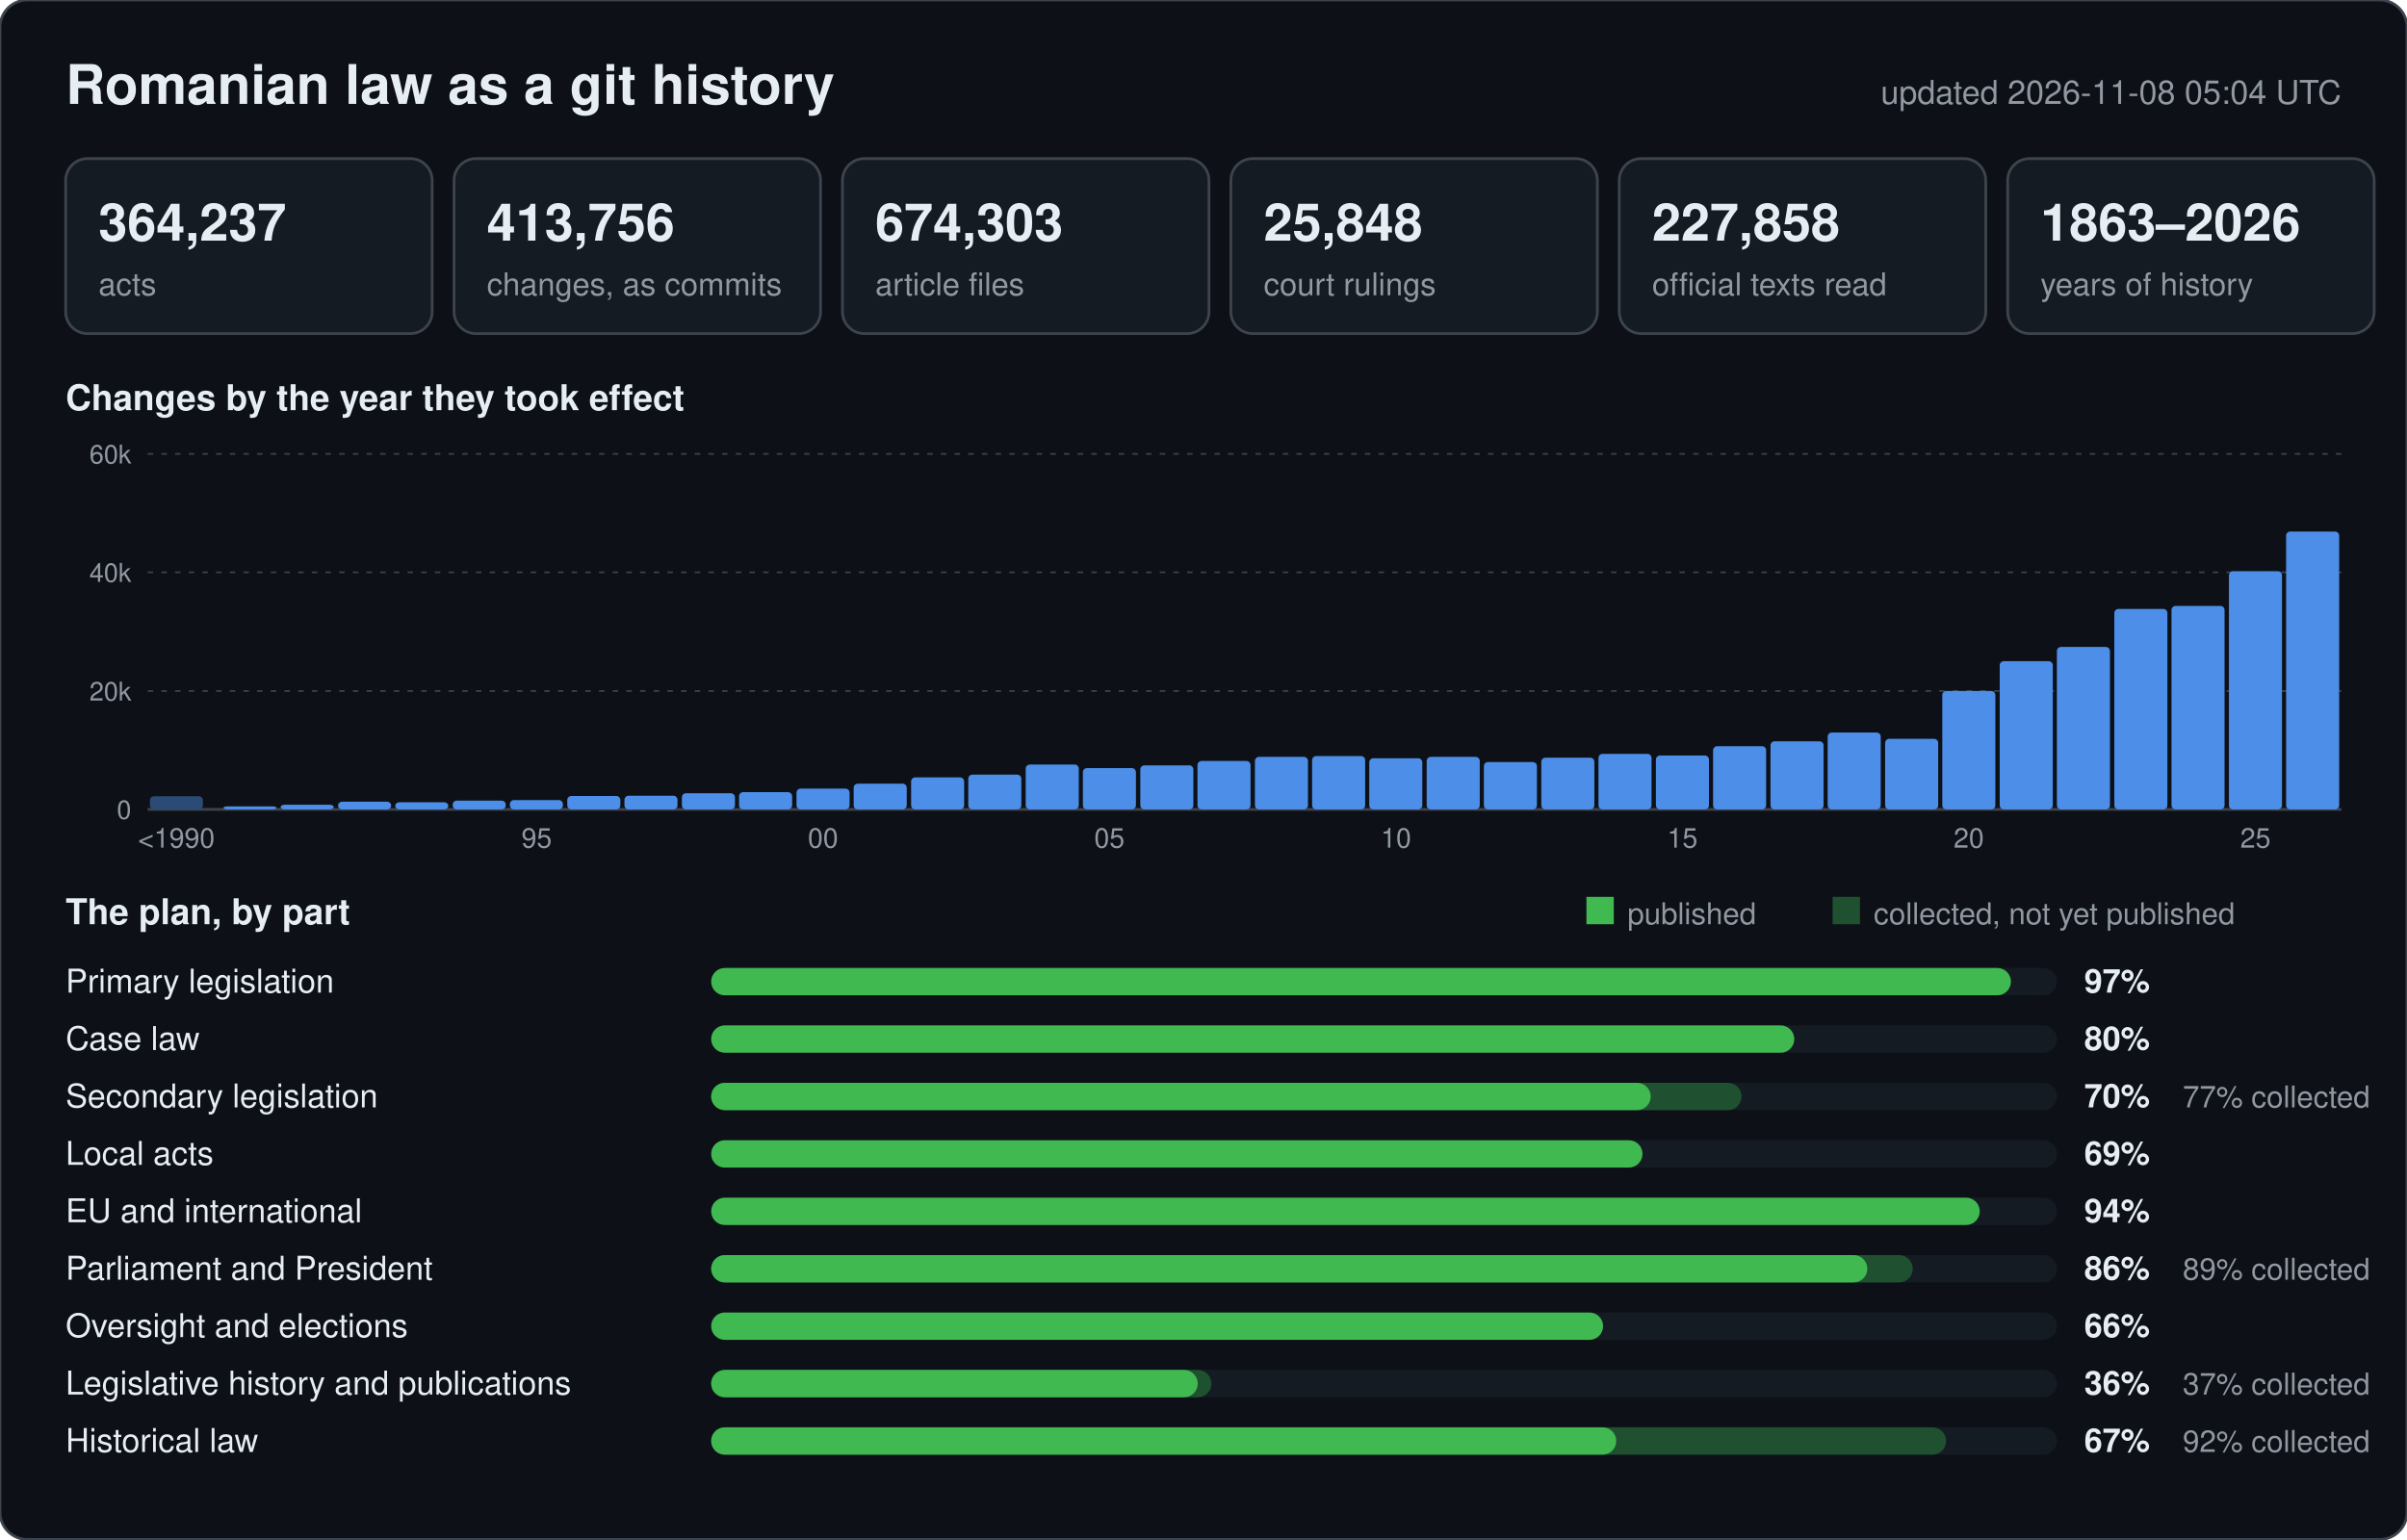
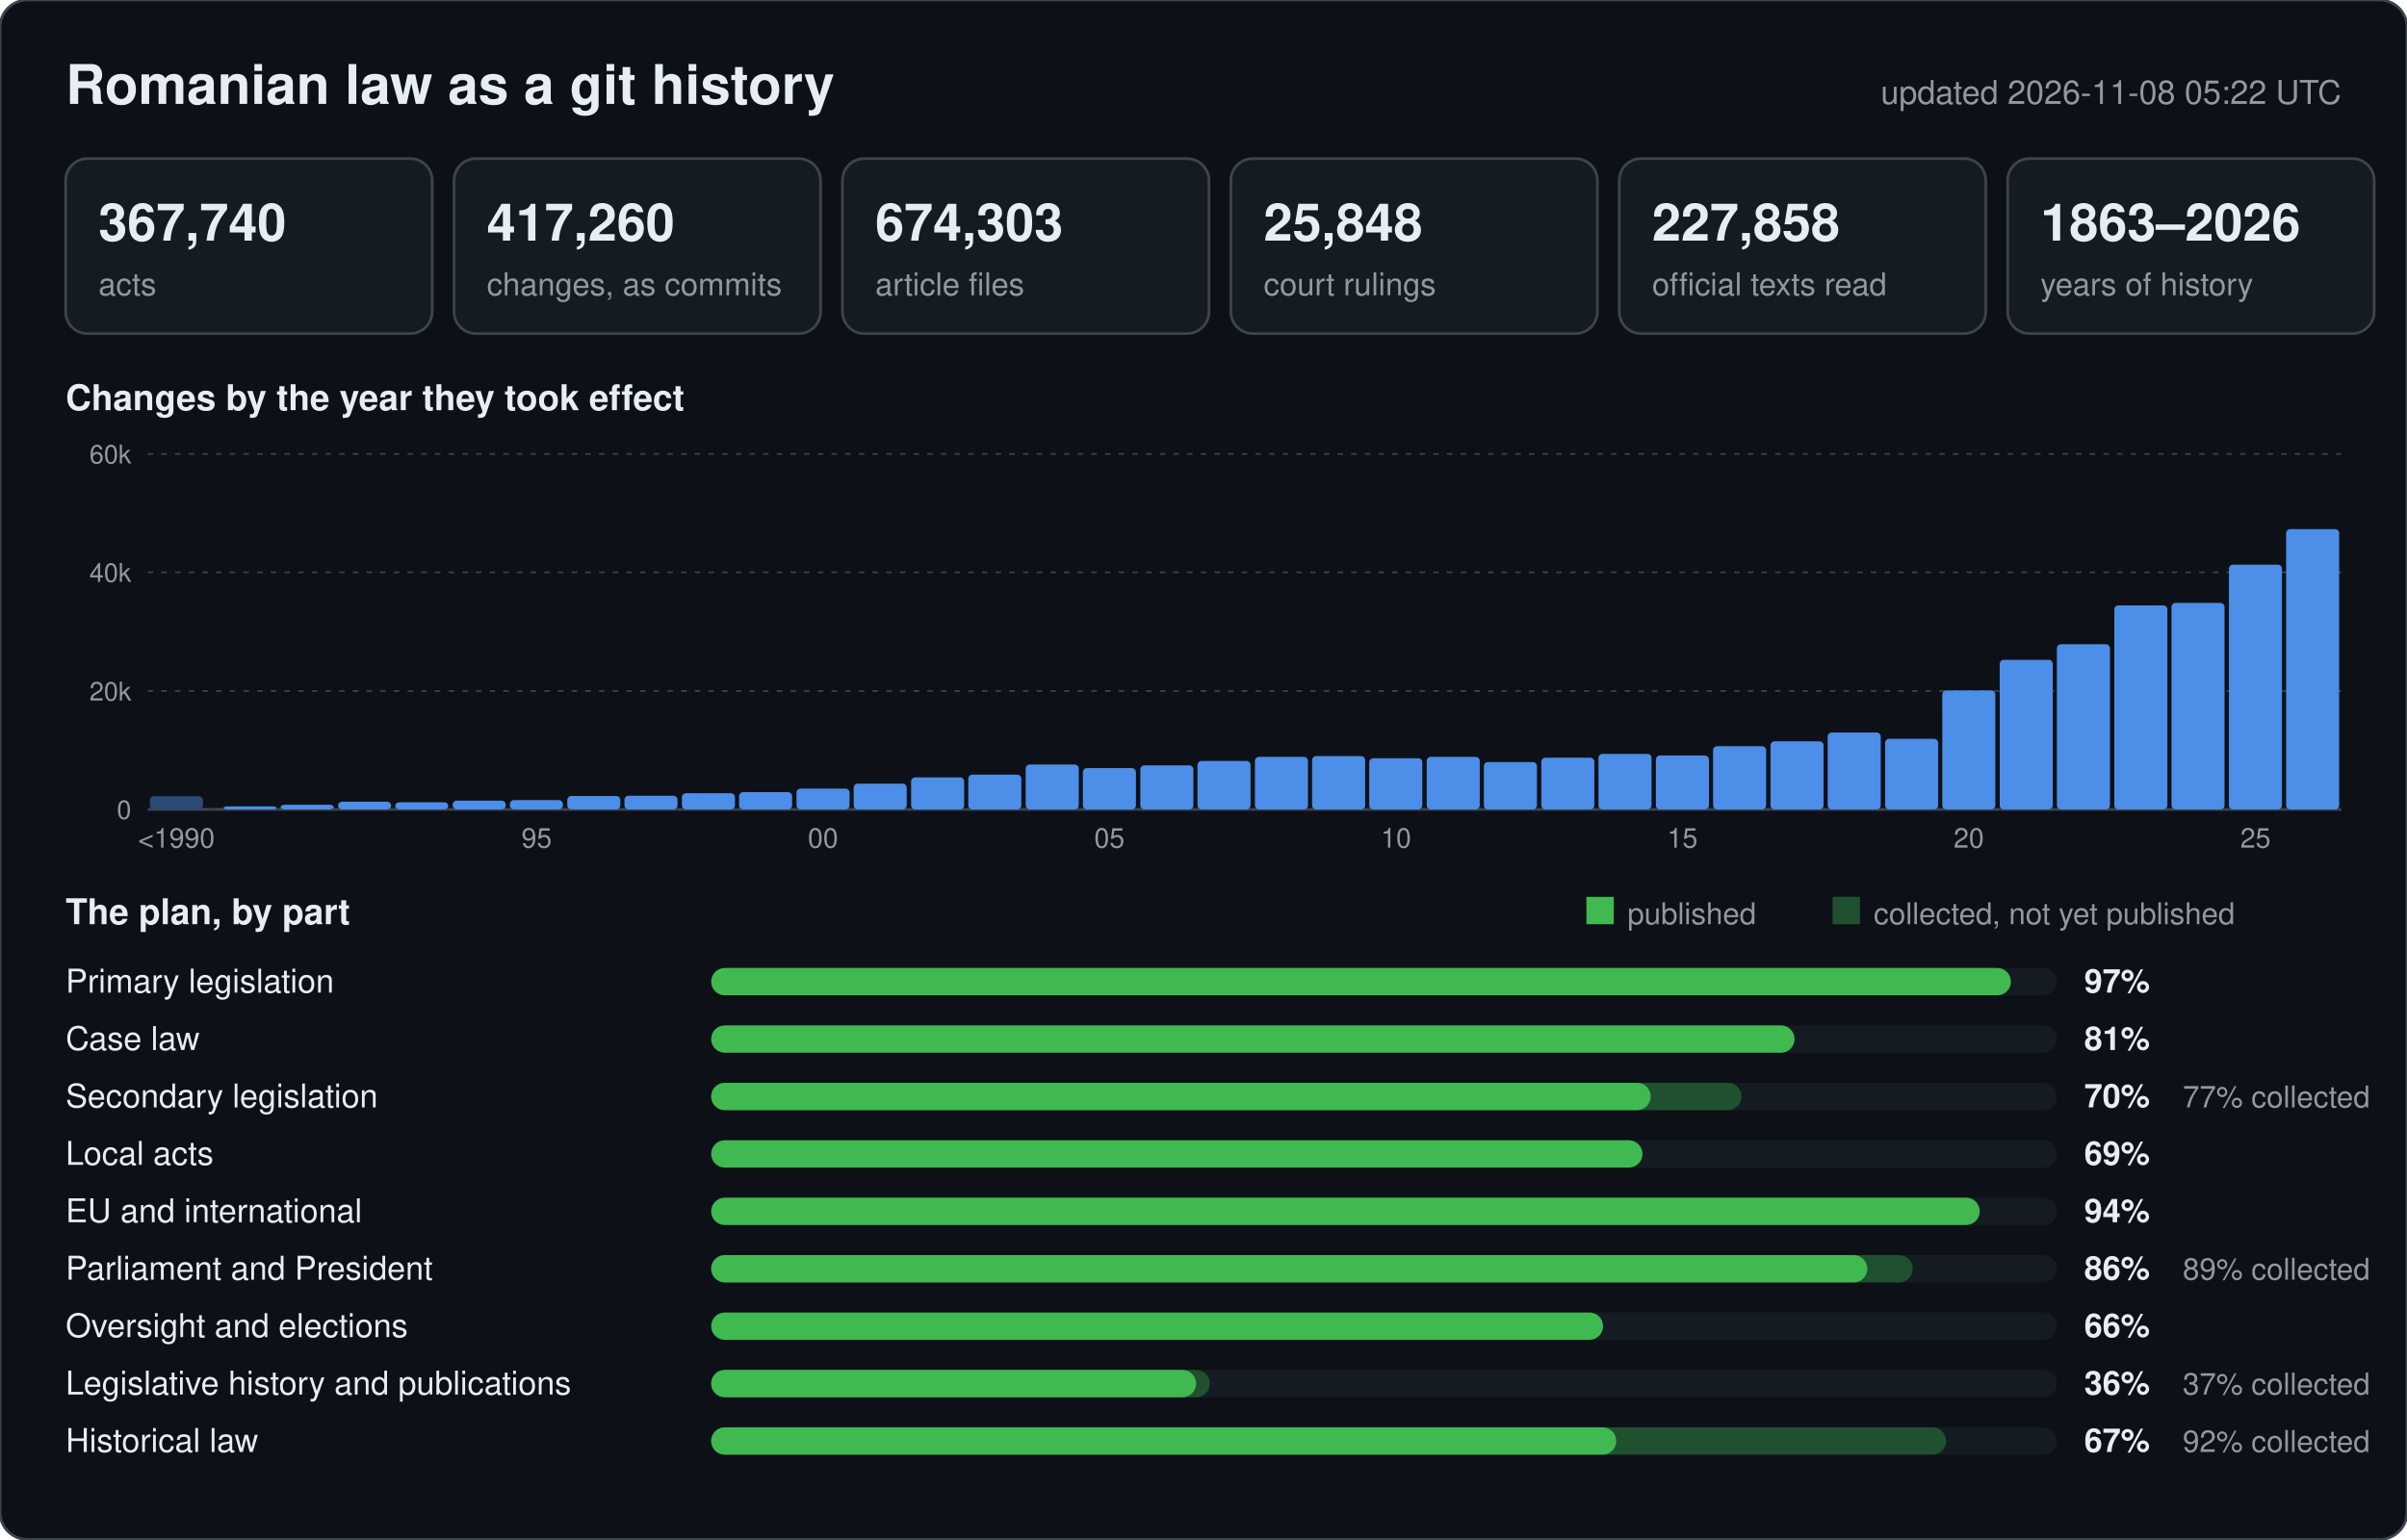
<svg xmlns="http://www.w3.org/2000/svg" width="880" height="563" viewBox="0 0 880 563" font-family="-apple-system,BlinkMacSystemFont,Segoe UI,Helvetica,Arial,sans-serif">
  <rect width="880" height="563" rx="10" fill="#0d1117" stroke="#3d444d" />
  <text x="24" y="38" font-size="20" font-weight="600" fill="#e6edf3">Romanian law as a git history</text>
-   <text x="856" y="38" font-size="12" text-anchor="end" fill="#9198a1">updated 2026-11-08 05:04 UTC</text>
+   <text x="856" y="38" font-size="12" text-anchor="end" fill="#9198a1">updated 2026-11-08 05:22 UTC</text>
  <rect x="24" y="58" width="134" height="64" rx="8" fill="#151b23" stroke="#3d444d" />
-   <text x="36" y="88" font-size="19" font-weight="600" fill="#e6edf3">364,237</text>
+   <text x="36" y="88" font-size="19" font-weight="600" fill="#e6edf3">367,740</text>
  <text x="36" y="108" font-size="11.5" fill="#9198a1">acts</text>
  <rect x="166" y="58" width="134" height="64" rx="8" fill="#151b23" stroke="#3d444d" />
-   <text x="178" y="88" font-size="19" font-weight="600" fill="#e6edf3">413,756</text>
+   <text x="178" y="88" font-size="19" font-weight="600" fill="#e6edf3">417,260</text>
  <text x="178" y="108" font-size="11.5" fill="#9198a1">changes, as commits</text>
  <rect x="308" y="58" width="134" height="64" rx="8" fill="#151b23" stroke="#3d444d" />
  <text x="320" y="88" font-size="19" font-weight="600" fill="#e6edf3">674,303</text>
  <text x="320" y="108" font-size="11.5" fill="#9198a1">article files</text>
  <rect x="450" y="58" width="134" height="64" rx="8" fill="#151b23" stroke="#3d444d" />
  <text x="462" y="88" font-size="19" font-weight="600" fill="#e6edf3">25,848</text>
  <text x="462" y="108" font-size="11.5" fill="#9198a1">court rulings</text>
  <rect x="592" y="58" width="134" height="64" rx="8" fill="#151b23" stroke="#3d444d" />
  <text x="604" y="88" font-size="19" font-weight="600" fill="#e6edf3">227,858</text>
  <text x="604" y="108" font-size="11.5" fill="#9198a1">official texts read</text>
  <rect x="734" y="58" width="134" height="64" rx="8" fill="#151b23" stroke="#3d444d" />
  <text x="746" y="88" font-size="19" font-weight="600" fill="#e6edf3">1863–2026</text>
  <text x="746" y="108" font-size="11.5" fill="#9198a1">years of history</text>
  <text x="24" y="150" font-size="13" font-weight="600" fill="#e6edf3">Changes by the year they took effect</text>
  <line x1="54" y1="296.0" x2="856" y2="296.0" stroke="#3d444d" stroke-width="1" />
  <text x="48" y="299.5" font-size="9.5" text-anchor="end" fill="#9198a1">0</text>
  <line x1="54" y1="252.7" x2="856" y2="252.7" stroke="#3d444d" stroke-width="0.6" stroke-dasharray="2 3" />
  <text x="48" y="256.2" font-size="9.5" text-anchor="end" fill="#9198a1">20k</text>
  <line x1="54" y1="209.3" x2="856" y2="209.3" stroke="#3d444d" stroke-width="0.6" stroke-dasharray="2 3" />
  <text x="48" y="212.8" font-size="9.5" text-anchor="end" fill="#9198a1">40k</text>
  <line x1="54" y1="166.0" x2="856" y2="166.0" stroke="#3d444d" stroke-width="0.6" stroke-dasharray="2 3" />
  <text x="48" y="169.5" font-size="9.5" text-anchor="end" fill="#9198a1">60k</text>
  <rect x="54.8" y="291.2" width="19.4" height="4.8" rx="1.5" fill="#2b4a75" />
  <text x="64.5" y="310" font-size="10" text-anchor="middle" fill="#9198a1">&lt;1990</text>
  <rect x="81.7" y="294.9" width="19.4" height="1.1" rx="1.5" fill="#4c8ee8" />
  <rect x="102.6" y="294.3" width="19.4" height="1.7" rx="1.5" fill="#4c8ee8" />
  <rect x="123.6" y="293.2" width="19.4" height="2.8" rx="1.5" fill="#4c8ee8" />
  <rect x="144.5" y="293.4" width="19.4" height="2.6" rx="1.5" fill="#4c8ee8" />
  <rect x="165.5" y="292.8" width="19.4" height="3.2" rx="1.5" fill="#4c8ee8" />
  <rect x="186.4" y="292.6" width="19.4" height="3.4" rx="1.5" fill="#4c8ee8" />
  <text x="196.2" y="310" font-size="10" text-anchor="middle" fill="#9198a1">95</text>
  <rect x="207.4" y="291.1" width="19.4" height="4.9" rx="1.5" fill="#4c8ee8" />
  <rect x="228.3" y="291.0" width="19.4" height="5.0" rx="1.5" fill="#4c8ee8" />
  <rect x="249.3" y="290.1" width="19.4" height="5.9" rx="1.5" fill="#4c8ee8" />
  <rect x="270.2" y="289.7" width="19.4" height="6.3" rx="1.5" fill="#4c8ee8" />
  <rect x="291.2" y="288.4" width="19.4" height="7.6" rx="1.5" fill="#4c8ee8" />
  <text x="300.9" y="310" font-size="10" text-anchor="middle" fill="#9198a1">00</text>
  <rect x="312.1" y="286.6" width="19.4" height="9.4" rx="1.5" fill="#4c8ee8" />
  <rect x="333.1" y="284.3" width="19.4" height="11.7" rx="1.5" fill="#4c8ee8" />
  <rect x="354.0" y="283.3" width="19.4" height="12.7" rx="1.5" fill="#4c8ee8" />
  <rect x="375.0" y="279.6" width="19.4" height="16.4" rx="1.5" fill="#4c8ee8" />
  <rect x="395.9" y="280.9" width="19.4" height="15.1" rx="1.5" fill="#4c8ee8" />
  <text x="405.6" y="310" font-size="10" text-anchor="middle" fill="#9198a1">05</text>
  <rect x="416.9" y="279.9" width="19.4" height="16.1" rx="1.5" fill="#4c8ee8" />
  <rect x="437.8" y="278.3" width="19.4" height="17.7" rx="1.5" fill="#4c8ee8" />
  <rect x="458.8" y="276.8" width="19.4" height="19.2" rx="1.5" fill="#4c8ee8" />
  <rect x="479.7" y="276.5" width="19.4" height="19.5" rx="1.5" fill="#4c8ee8" />
  <rect x="500.6" y="277.3" width="19.4" height="18.7" rx="1.5" fill="#4c8ee8" />
  <text x="510.4" y="310" font-size="10" text-anchor="middle" fill="#9198a1">10</text>
  <rect x="521.6" y="276.8" width="19.4" height="19.2" rx="1.5" fill="#4c8ee8" />
  <rect x="542.5" y="278.7" width="19.4" height="17.3" rx="1.5" fill="#4c8ee8" />
  <rect x="563.5" y="277.1" width="19.4" height="18.9" rx="1.5" fill="#4c8ee8" />
  <rect x="584.4" y="275.7" width="19.4" height="20.3" rx="1.5" fill="#4c8ee8" />
  <rect x="605.4" y="276.3" width="19.4" height="19.7" rx="1.5" fill="#4c8ee8" />
  <text x="615.1" y="310" font-size="10" text-anchor="middle" fill="#9198a1">15</text>
  <rect x="626.3" y="272.9" width="19.4" height="23.1" rx="1.5" fill="#4c8ee8" />
  <rect x="647.3" y="271.1" width="19.4" height="24.9" rx="1.5" fill="#4c8ee8" />
  <rect x="668.2" y="267.9" width="19.4" height="28.1" rx="1.5" fill="#4c8ee8" />
  <rect x="689.2" y="270.2" width="19.4" height="25.8" rx="1.5" fill="#4c8ee8" />
-   <rect x="710.1" y="252.7" width="19.4" height="43.3" rx="1.5" fill="#4c8ee8" />
+   <rect x="710.1" y="252.5" width="19.4" height="43.5" rx="1.5" fill="#4c8ee8" />
  <text x="719.8" y="310" font-size="10" text-anchor="middle" fill="#9198a1">20</text>
-   <rect x="731.1" y="241.8" width="19.4" height="54.2" rx="1.5" fill="#4c8ee8" />
-   <rect x="752.0" y="236.6" width="19.4" height="59.4" rx="1.5" fill="#4c8ee8" />
-   <rect x="773.0" y="222.7" width="19.4" height="73.3" rx="1.5" fill="#4c8ee8" />
-   <rect x="793.9" y="221.6" width="19.4" height="74.4" rx="1.5" fill="#4c8ee8" />
-   <rect x="814.9" y="208.9" width="19.4" height="87.1" rx="1.5" fill="#4c8ee8" />
+   <rect x="731.1" y="241.3" width="19.4" height="54.7" rx="1.5" fill="#4c8ee8" />
+   <rect x="752.0" y="235.6" width="19.4" height="60.4" rx="1.5" fill="#4c8ee8" />
+   <rect x="773.0" y="221.4" width="19.4" height="74.6" rx="1.5" fill="#4c8ee8" />
+   <rect x="793.9" y="220.5" width="19.4" height="75.5" rx="1.5" fill="#4c8ee8" />
+   <rect x="814.9" y="206.5" width="19.4" height="89.5" rx="1.5" fill="#4c8ee8" />
  <text x="824.6" y="310" font-size="10" text-anchor="middle" fill="#9198a1">25</text>
-   <rect x="835.8" y="194.4" width="19.4" height="101.6" rx="1.5" fill="#4c8ee8" />
+   <rect x="835.8" y="193.5" width="19.4" height="102.5" rx="1.5" fill="#4c8ee8" />
  <text x="24" y="338" font-size="13" font-weight="600" fill="#e6edf3">The plan, by part</text>
  <rect x="580" y="328" width="10" height="10" fill="#3fb950" />
  <text x="595" y="338" font-size="11" fill="#9198a1">published</text>
  <rect x="670" y="328" width="10" height="10" fill="#1f5130" />
  <text x="685" y="338" font-size="11" fill="#9198a1">collected, not yet published</text>
  <text x="24" y="363" font-size="12" fill="#e6edf3">Primary legislation</text>
  <rect x="260" y="354" width="492" height="10" rx="5" fill="#151b23" />
  <rect x="260" y="354" width="475.2" height="10" rx="5" fill="#3fb950" />
  <text x="762" y="363" font-size="12" font-weight="600" fill="#e6edf3">97%</text>
  <text x="24" y="384" font-size="12" fill="#e6edf3">Case law</text>
  <rect x="260" y="375" width="492" height="10" rx="5" fill="#151b23" />
-   <rect x="260" y="375" width="396.0" height="10" rx="5" fill="#3fb950" />
-   <text x="762" y="384" font-size="12" font-weight="600" fill="#e6edf3">80%</text>
+   <rect x="260" y="375" width="396.1" height="10" rx="5" fill="#3fb950" />
+   <text x="762" y="384" font-size="12" font-weight="600" fill="#e6edf3">81%</text>
  <text x="24" y="405" font-size="12" fill="#e6edf3">Secondary legislation</text>
  <rect x="260" y="396" width="492" height="10" rx="5" fill="#151b23" />
  <rect x="260" y="396" width="376.7" height="10" rx="5" fill="#1f5130" />
  <rect x="260" y="396" width="343.5" height="10" rx="5" fill="#3fb950" />
  <text x="762" y="405" font-size="12" font-weight="600" fill="#e6edf3">70%</text>
  <text x="798" y="405" font-size="11" fill="#9198a1">77% collected</text>
  <text x="24" y="426" font-size="12" fill="#e6edf3">Local acts</text>
  <rect x="260" y="417" width="492" height="10" rx="5" fill="#151b23" />
  <rect x="260" y="417" width="340.5" height="10" rx="5" fill="#3fb950" />
  <text x="762" y="426" font-size="12" font-weight="600" fill="#e6edf3">69%</text>
  <text x="24" y="447" font-size="12" fill="#e6edf3">EU and international</text>
  <rect x="260" y="438" width="492" height="10" rx="5" fill="#151b23" />
  <rect x="260" y="438" width="463.8" height="10" rx="5" fill="#3fb950" />
  <text x="762" y="447" font-size="12" font-weight="600" fill="#e6edf3">94%</text>
  <text x="24" y="468" font-size="12" fill="#e6edf3">Parliament and President</text>
  <rect x="260" y="459" width="492" height="10" rx="5" fill="#151b23" />
  <rect x="260" y="459" width="439.3" height="10" rx="5" fill="#1f5130" />
  <rect x="260" y="459" width="422.7" height="10" rx="5" fill="#3fb950" />
  <text x="762" y="468" font-size="12" font-weight="600" fill="#e6edf3">86%</text>
  <text x="798" y="468" font-size="11" fill="#9198a1">89% collected</text>
  <text x="24" y="489" font-size="12" fill="#e6edf3">Oversight and elections</text>
  <rect x="260" y="480" width="492" height="10" rx="5" fill="#151b23" />
  <rect x="260" y="480" width="326.1" height="10" rx="5" fill="#3fb950" />
  <text x="762" y="489" font-size="12" font-weight="600" fill="#e6edf3">66%</text>
  <text x="24" y="510" font-size="12" fill="#e6edf3">Legislative history and publications</text>
  <rect x="260" y="501" width="492" height="10" rx="5" fill="#151b23" />
-   <rect x="260" y="501" width="182.9" height="10" rx="5" fill="#1f5130" />
-   <rect x="260" y="501" width="177.9" height="10" rx="5" fill="#3fb950" />
+   <rect x="260" y="501" width="182.3" height="10" rx="5" fill="#1f5130" />
+   <rect x="260" y="501" width="177.3" height="10" rx="5" fill="#3fb950" />
  <text x="762" y="510" font-size="12" font-weight="600" fill="#e6edf3">36%</text>
  <text x="798" y="510" font-size="11" fill="#9198a1">37% collected</text>
  <text x="24" y="531" font-size="12" fill="#e6edf3">Historical law</text>
  <rect x="260" y="522" width="492" height="10" rx="5" fill="#151b23" />
  <rect x="260" y="522" width="451.5" height="10" rx="5" fill="#1f5130" />
  <rect x="260" y="522" width="330.9" height="10" rx="5" fill="#3fb950" />
  <text x="762" y="531" font-size="12" font-weight="600" fill="#e6edf3">67%</text>
  <text x="798" y="531" font-size="11" fill="#9198a1">92% collected</text>
</svg>
